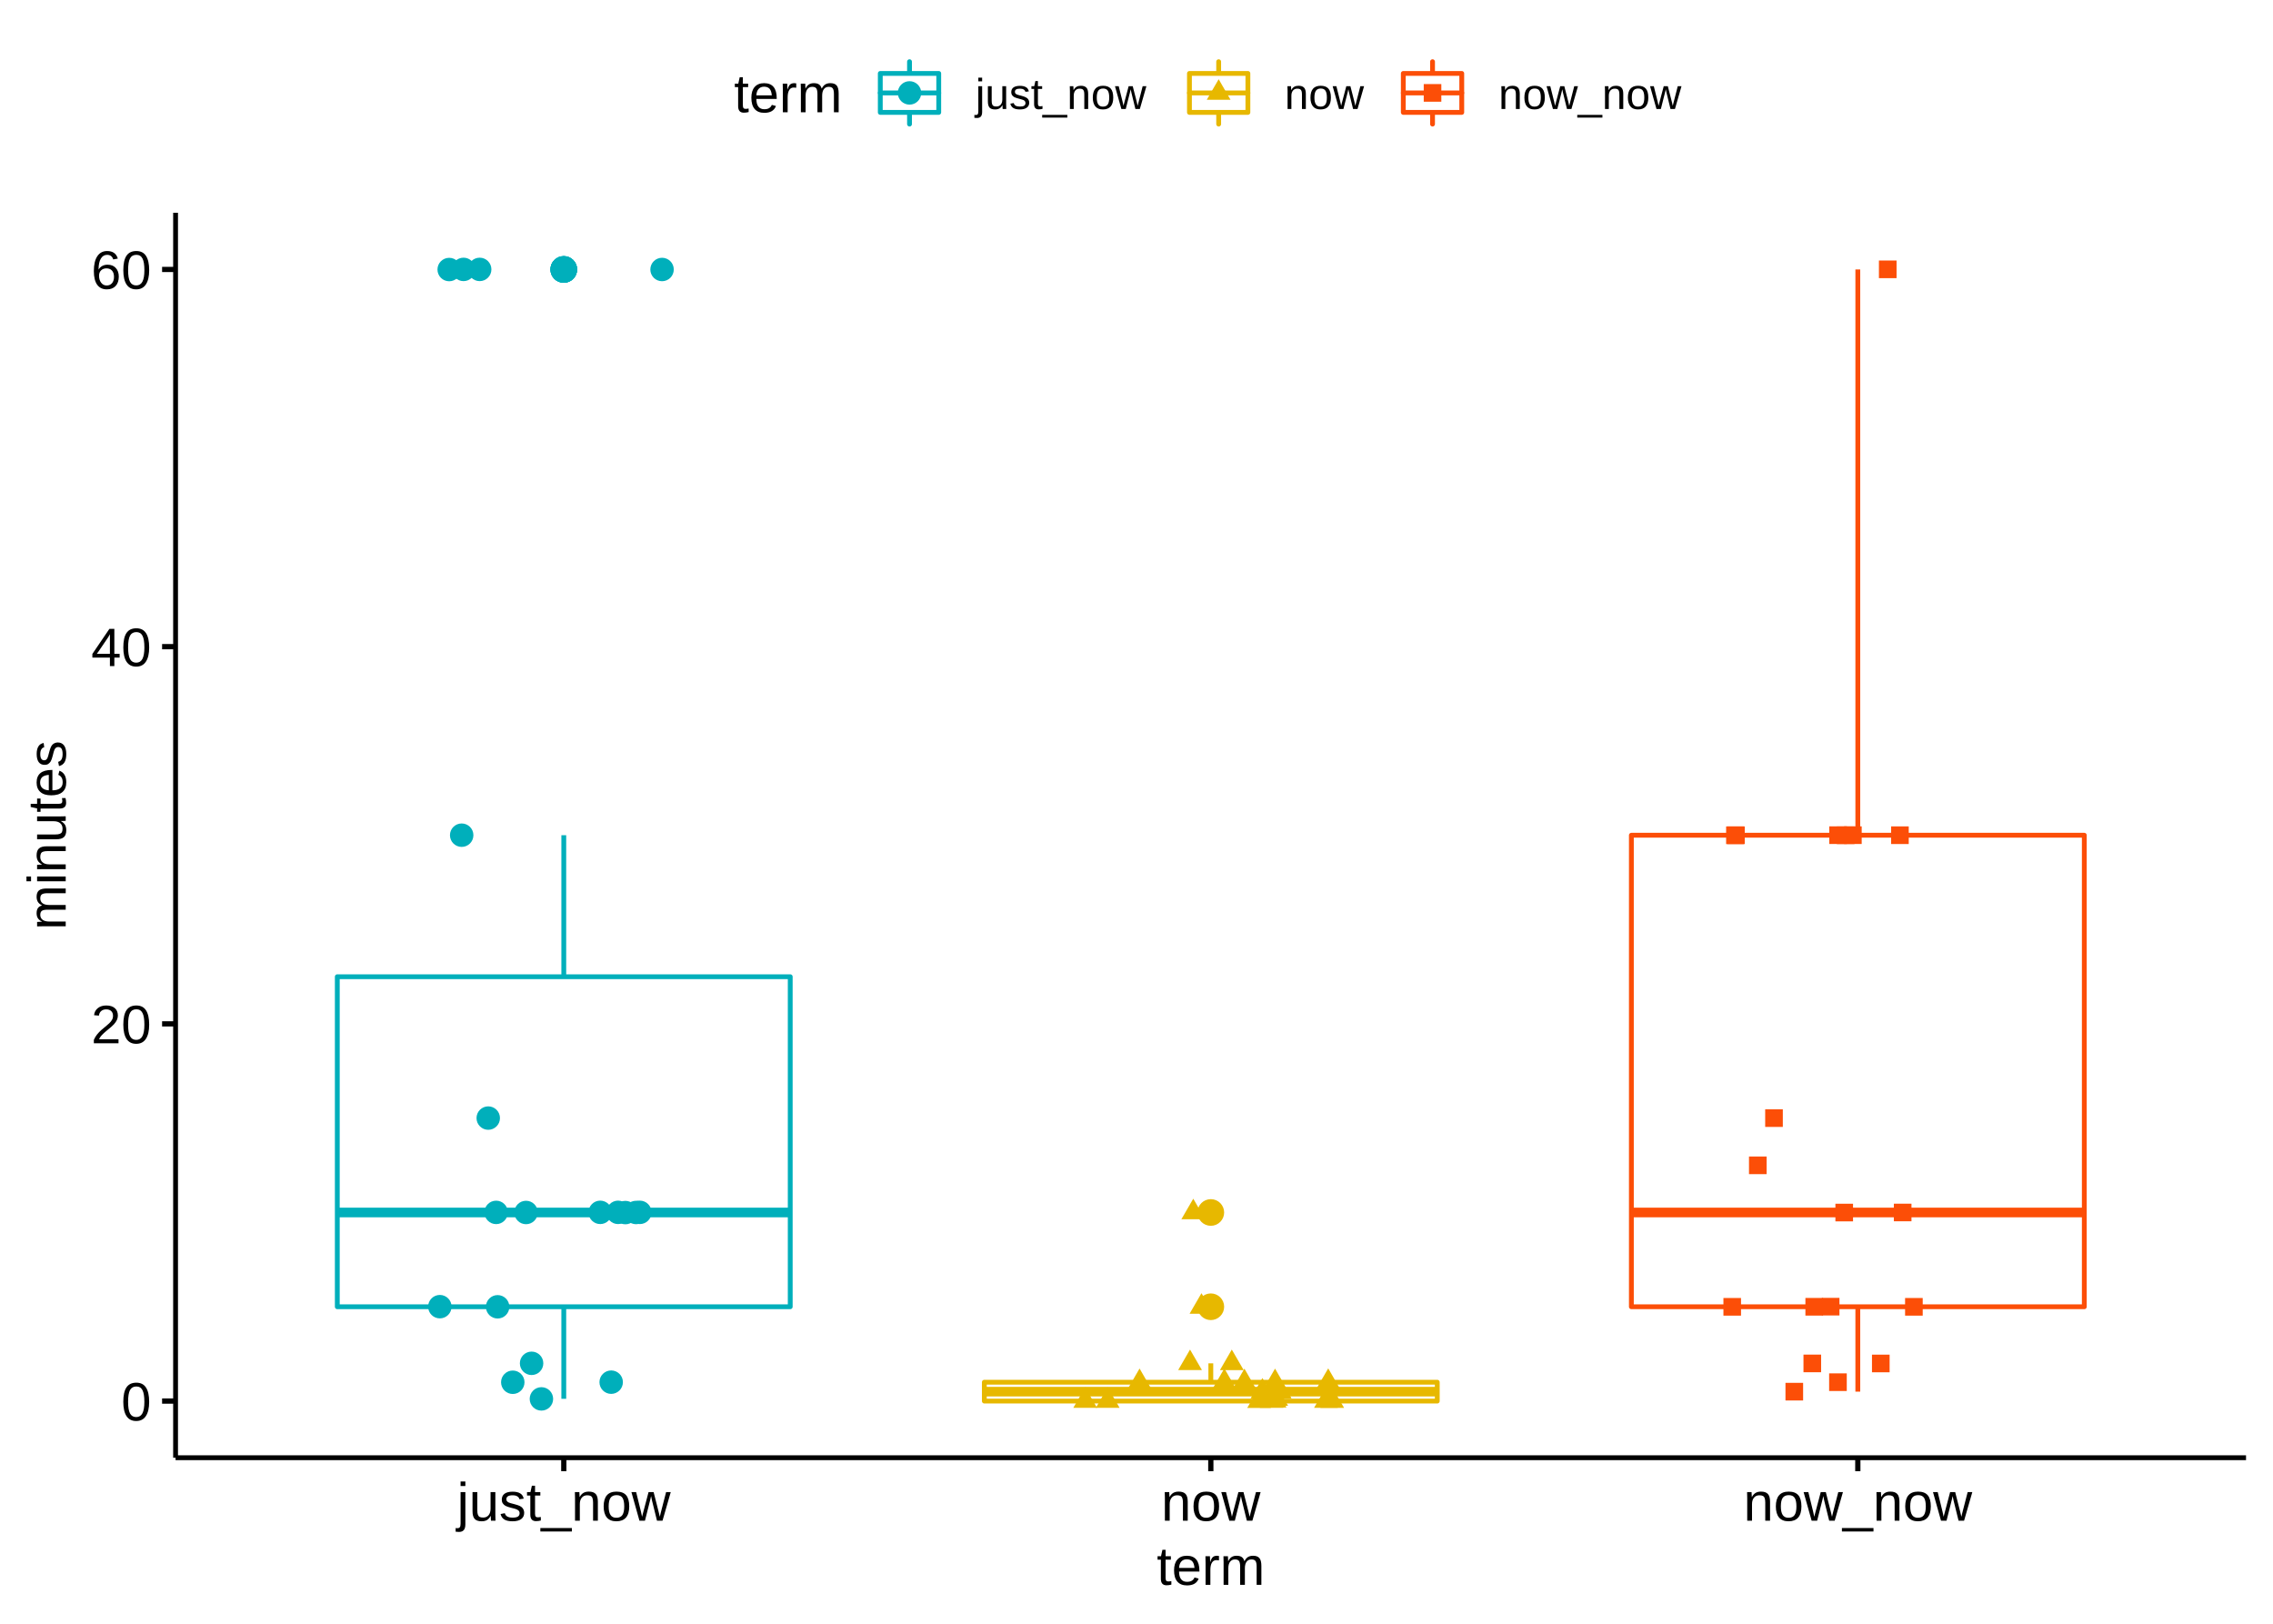
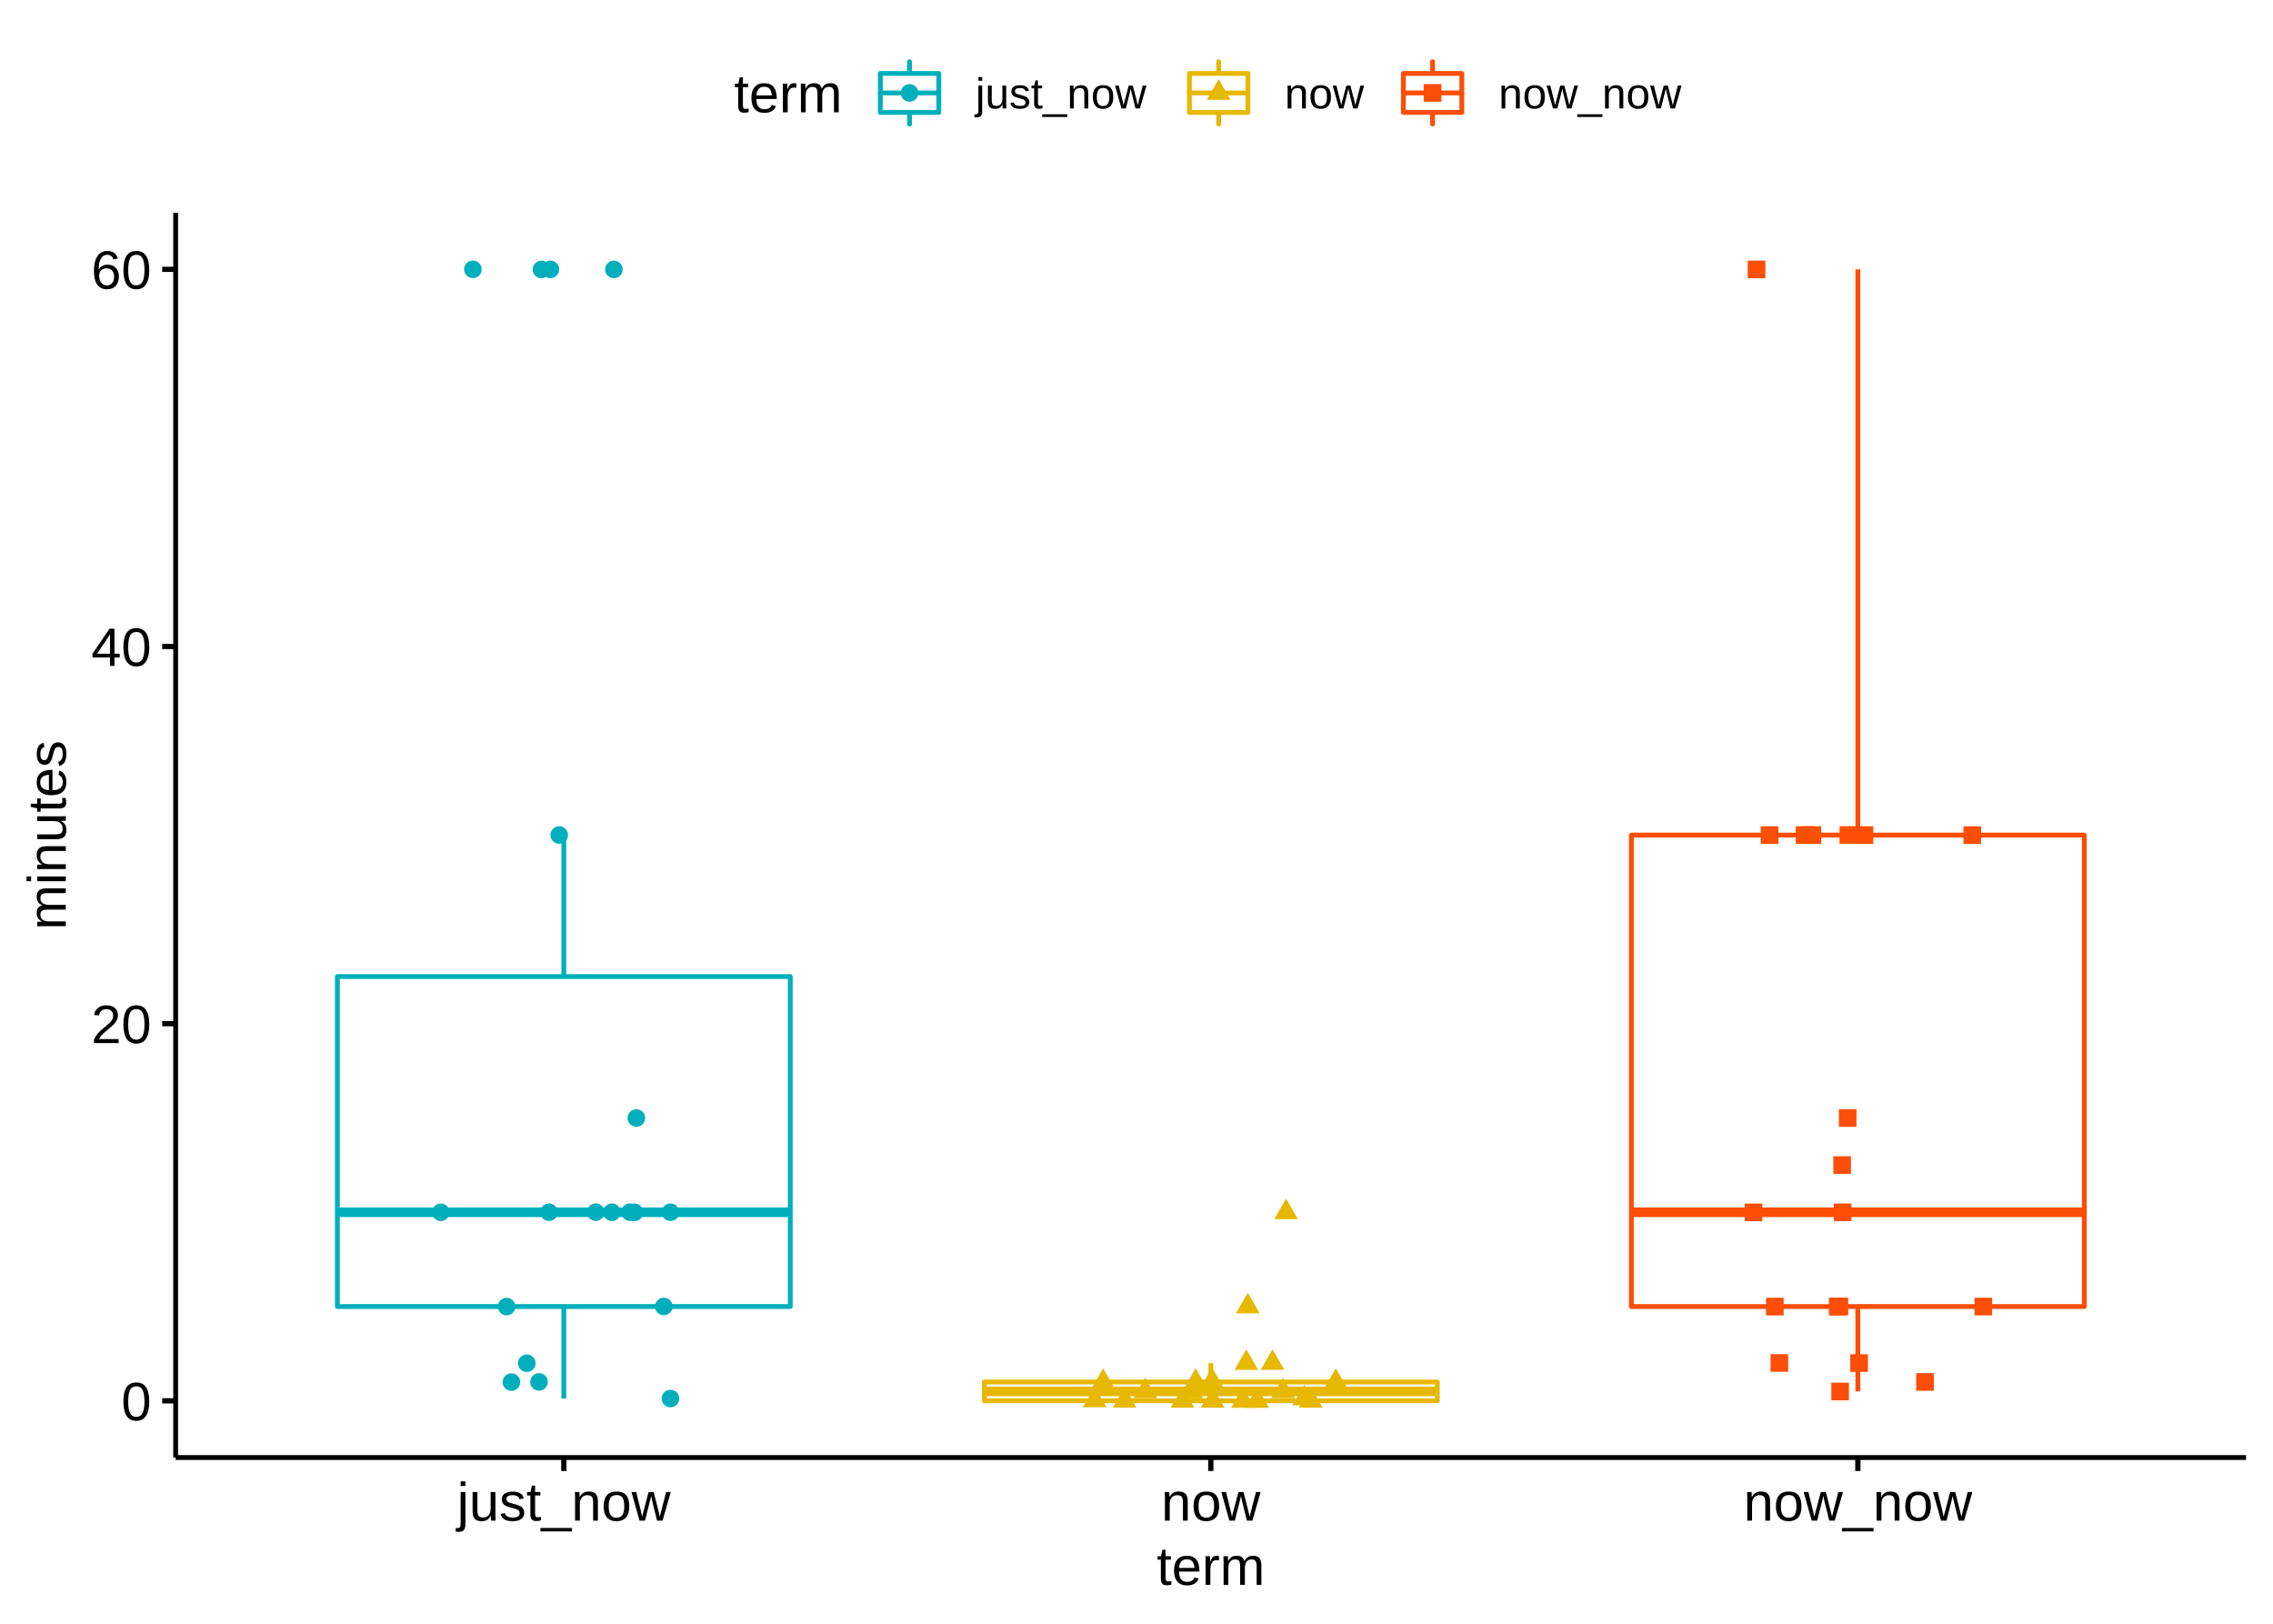
- <svg xmlns="http://www.w3.org/2000/svg" viewBox="0 0 504.00 360.00">
+ <svg xmlns="http://www.w3.org/2000/svg" class="svglite" width="504.00pt" height="360.00pt" viewBox="0 0 504.00 360.00">
  <defs>
    <style type="text/css">
-     line, polyline, path, rect, circle {
+     .svglite line, .svglite polyline, .svglite polygon, .svglite path, .svglite rect, .svglite circle {
      fill: none;
      stroke: #000000;
      stroke-linecap: round;
      stroke-linejoin: round;
      stroke-miterlimit: 10.00;
    }
  </style>
  </defs>
  <rect width="100%" height="100%" style="stroke: none; fill: #FFFFFF;" />
-   <rect x="0.00" y="0.00" width="504.00" height="360.00" style="stroke-width: 1.16; stroke: #FFFFFF; fill: #FFFFFF;" />
  <defs>
-     <clipPath id="cpMzguOTI3Nnw0OTguMDIyfDMyMy4xODZ8NDcuMTY3OQ==">
-       <rect x="38.93" y="47.17" width="459.09" height="276.02" />
-     </clipPath>
-   </defs>
-   <rect x="38.93" y="47.17" width="459.09" height="276.02" style="stroke-width: 1.16; stroke: none; fill: #FFFFFF;" clip-path="url(#cpMzguOTI3Nnw0OTguMDIyfDMyMy4xODZ8NDcuMTY3OQ==)" />
-   <circle cx="125.01" cy="59.74" r="1.95pt" style="stroke-width: 0.71; stroke: #00AFBB; fill: #00AFBB;" clip-path="url(#cpMzguOTI3Nnw0OTguMDIyfDMyMy4xODZ8NDcuMTY3OQ==)" />
-   <circle cx="125.01" cy="59.74" r="1.95pt" style="stroke-width: 0.71; stroke: #00AFBB; fill: #00AFBB;" clip-path="url(#cpMzguOTI3Nnw0OTguMDIyfDMyMy4xODZ8NDcuMTY3OQ==)" />
-   <circle cx="125.01" cy="59.74" r="1.95pt" style="stroke-width: 0.71; stroke: #00AFBB; fill: #00AFBB;" clip-path="url(#cpMzguOTI3Nnw0OTguMDIyfDMyMy4xODZ8NDcuMTY3OQ==)" />
-   <circle cx="125.01" cy="59.74" r="1.95pt" style="stroke-width: 0.71; stroke: #00AFBB; fill: #00AFBB;" clip-path="url(#cpMzguOTI3Nnw0OTguMDIyfDMyMy4xODZ8NDcuMTY3OQ==)" />
-   <line x1="125.01" y1="216.55" x2="125.01" y2="185.18" style="stroke-width: 1.07; stroke: #00AFBB; stroke-linecap: butt;" clip-path="url(#cpMzguOTI3Nnw0OTguMDIyfDMyMy4xODZ8NDcuMTY3OQ==)" />
-   <line x1="125.01" y1="289.72" x2="125.01" y2="310.13" style="stroke-width: 1.07; stroke: #00AFBB; stroke-linecap: butt;" clip-path="url(#cpMzguOTI3Nnw0OTguMDIyfDMyMy4xODZ8NDcuMTY3OQ==)" />
-   <polyline points="74.79,216.55 74.79,289.72 175.22,289.72 175.22,216.55 74.79,216.55 " style="stroke-width: 1.07; stroke: #00AFBB; fill: #FFFFFF;" clip-path="url(#cpMzguOTI3Nnw0OTguMDIyfDMyMy4xODZ8NDcuMTY3OQ==)" />
-   <line x1="74.79" y1="268.82" x2="175.22" y2="268.82" style="stroke-width: 2.13; stroke: #00AFBB; stroke-linecap: butt;" clip-path="url(#cpMzguOTI3Nnw0OTguMDIyfDMyMy4xODZ8NDcuMTY3OQ==)" />
-   <circle cx="268.48" cy="268.82" r="1.95pt" style="stroke-width: 0.71; stroke: #E7B800; fill: #E7B800;" clip-path="url(#cpMzguOTI3Nnw0OTguMDIyfDMyMy4xODZ8NDcuMTY3OQ==)" />
-   <circle cx="268.48" cy="289.72" r="1.95pt" style="stroke-width: 0.71; stroke: #E7B800; fill: #E7B800;" clip-path="url(#cpMzguOTI3Nnw0OTguMDIyfDMyMy4xODZ8NDcuMTY3OQ==)" />
-   <line x1="268.48" y1="306.45" x2="268.48" y2="302.27" style="stroke-width: 1.07; stroke: #E7B800; stroke-linecap: butt;" clip-path="url(#cpMzguOTI3Nnw0OTguMDIyfDMyMy4xODZ8NDcuMTY3OQ==)" />
-   <line x1="268.48" y1="310.63" x2="268.48" y2="310.63" style="stroke-width: 1.07; stroke: #E7B800; stroke-linecap: butt;" clip-path="url(#cpMzguOTI3Nnw0OTguMDIyfDMyMy4xODZ8NDcuMTY3OQ==)" />
-   <polyline points="218.26,306.45 218.26,310.63 318.69,310.63 318.69,306.45 218.26,306.45 " style="stroke-width: 1.07; stroke: #E7B800; fill: #FFFFFF;" clip-path="url(#cpMzguOTI3Nnw0OTguMDIyfDMyMy4xODZ8NDcuMTY3OQ==)" />
-   <line x1="218.26" y1="308.54" x2="318.69" y2="308.54" style="stroke-width: 2.13; stroke: #E7B800; stroke-linecap: butt;" clip-path="url(#cpMzguOTI3Nnw0OTguMDIyfDMyMy4xODZ8NDcuMTY3OQ==)" />
-   <line x1="411.94" y1="185.18" x2="411.94" y2="59.74" style="stroke-width: 1.07; stroke: #FC4E07; stroke-linecap: butt;" clip-path="url(#cpMzguOTI3Nnw0OTguMDIyfDMyMy4xODZ8NDcuMTY3OQ==)" />
-   <line x1="411.94" y1="289.72" x2="411.94" y2="308.54" style="stroke-width: 1.07; stroke: #FC4E07; stroke-linecap: butt;" clip-path="url(#cpMzguOTI3Nnw0OTguMDIyfDMyMy4xODZ8NDcuMTY3OQ==)" />
-   <polyline points="361.73,185.18 361.73,289.72 462.16,289.72 462.16,185.18 361.73,185.18 " style="stroke-width: 1.07; stroke: #FC4E07; fill: #FFFFFF;" clip-path="url(#cpMzguOTI3Nnw0OTguMDIyfDMyMy4xODZ8NDcuMTY3OQ==)" />
-   <line x1="361.73" y1="268.82" x2="462.16" y2="268.82" style="stroke-width: 2.13; stroke: #FC4E07; stroke-linecap: butt;" clip-path="url(#cpMzguOTI3Nnw0OTguMDIyfDMyMy4xODZ8NDcuMTY3OQ==)" />
-   <polyline points="275.93,303.44 278.56,308.00 273.30,308.00 " style="stroke-width: 0.71; stroke: none; fill: #E7B800;" clip-path="url(#cpMzguOTI3Nnw0OTguMDIyfDMyMy4xODZ8NDcuMTY3OQ==)" />
-   <polyline points="282.72,303.43 285.35,307.99 280.09,307.99 " style="stroke-width: 0.71; stroke: none; fill: #E7B800;" clip-path="url(#cpMzguOTI3Nnw0OTguMDIyfDMyMy4xODZ8NDcuMTY3OQ==)" />
-   <polyline points="264.59,265.76 267.22,270.32 261.95,270.32 " style="stroke-width: 0.71; stroke: none; fill: #E7B800;" clip-path="url(#cpMzguOTI3Nnw0OTguMDIyfDMyMy4xODZ8NDcuMTY3OQ==)" />
-   <polyline points="281.98,307.57 284.61,312.13 279.35,312.13 " style="stroke-width: 0.71; stroke: none; fill: #E7B800;" clip-path="url(#cpMzguOTI3Nnw0OTguMDIyfDMyMy4xODZ8NDcuMTY3OQ==)" />
-   <polyline points="279.18,307.60 281.81,312.16 276.55,312.16 " style="stroke-width: 0.71; stroke: none; fill: #E7B800;" clip-path="url(#cpMzguOTI3Nnw0OTguMDIyfDMyMy4xODZ8NDcuMTY3OQ==)" />
-   <polyline points="245.62,307.57 248.25,312.13 242.98,312.13 " style="stroke-width: 0.71; stroke: none; fill: #E7B800;" clip-path="url(#cpMzguOTI3Nnw0OTguMDIyfDMyMy4xODZ8NDcuMTY3OQ==)" />
-   <polyline points="240.62,307.57 243.25,312.13 237.99,312.13 " style="stroke-width: 0.71; stroke: none; fill: #E7B800;" clip-path="url(#cpMzguOTI3Nnw0OTguMDIyfDMyMy4xODZ8NDcuMTY3OQ==)" />
-   <polyline points="263.87,299.21 266.51,303.76 261.24,303.76 " style="stroke-width: 0.71; stroke: none; fill: #E7B800;" clip-path="url(#cpMzguOTI3Nnw0OTguMDIyfDMyMy4xODZ8NDcuMTY3OQ==)" />
-   <polyline points="266.41,286.71 269.04,291.27 263.77,291.27 " style="stroke-width: 0.71; stroke: none; fill: #E7B800;" clip-path="url(#cpMzguOTI3Nnw0OTguMDIyfDMyMy4xODZ8NDcuMTY3OQ==)" />
-   <polyline points="294.51,303.38 297.14,307.94 291.87,307.94 " style="stroke-width: 0.71; stroke: none; fill: #E7B800;" clip-path="url(#cpMzguOTI3Nnw0OTguMDIyfDMyMy4xODZ8NDcuMTY3OQ==)" />
-   <polyline points="283.67,305.50 286.31,310.06 281.04,310.06 " style="stroke-width: 0.71; stroke: none; fill: #E7B800;" clip-path="url(#cpMzguOTI3Nnw0OTguMDIyfDMyMy4xODZ8NDcuMTY3OQ==)" />
-   <polyline points="282.63,307.51 285.26,312.07 280.00,312.07 " style="stroke-width: 0.71; stroke: none; fill: #E7B800;" clip-path="url(#cpMzguOTI3Nnw0OTguMDIyfDMyMy4xODZ8NDcuMTY3OQ==)" />
-   <polyline points="282.97,307.11 285.61,311.67 280.34,311.67 " style="stroke-width: 0.71; stroke: none; fill: #E7B800;" clip-path="url(#cpMzguOTI3Nnw0OTguMDIyfDMyMy4xODZ8NDcuMTY3OQ==)" />
-   <polyline points="294.00,307.57 296.64,312.13 291.37,312.13 " style="stroke-width: 0.71; stroke: none; fill: #E7B800;" clip-path="url(#cpMzguOTI3Nnw0OTguMDIyfDMyMy4xODZ8NDcuMTY3OQ==)" />
-   <polyline points="271.48,303.39 274.11,307.95 268.84,307.95 " style="stroke-width: 0.71; stroke: none; fill: #E7B800;" clip-path="url(#cpMzguOTI3Nnw0OTguMDIyfDMyMy4xODZ8NDcuMTY3OQ==)" />
-   <polyline points="279.92,305.52 282.55,310.08 277.29,310.08 " style="stroke-width: 0.71; stroke: none; fill: #E7B800;" clip-path="url(#cpMzguOTI3Nnw0OTguMDIyfDMyMy4xODZ8NDcuMTY3OQ==)" />
-   <polyline points="295.39,307.58 298.03,312.14 292.76,312.14 " style="stroke-width: 0.71; stroke: none; fill: #E7B800;" clip-path="url(#cpMzguOTI3Nnw0OTguMDIyfDMyMy4xODZ8NDcuMTY3OQ==)" />
-   <polyline points="252.68,303.41 255.31,307.97 250.04,307.97 " style="stroke-width: 0.71; stroke: none; fill: #E7B800;" clip-path="url(#cpMzguOTI3Nnw0OTguMDIyfDMyMy4xODZ8NDcuMTY3OQ==)" />
-   <polyline points="283.75,305.49 286.38,310.04 281.12,310.04 " style="stroke-width: 0.71; stroke: none; fill: #E7B800;" clip-path="url(#cpMzguOTI3Nnw0OTguMDIyfDMyMy4xODZ8NDcuMTY3OQ==)" />
-   <polyline points="273.13,299.21 275.77,303.77 270.50,303.77 " style="stroke-width: 0.71; stroke: none; fill: #E7B800;" clip-path="url(#cpMzguOTI3Nnw0OTguMDIyfDMyMy4xODZ8NDcuMTY3OQ==)" />
-   <polyline points="391.40,249.85 395.31,249.85 395.31,245.94 391.40,245.94 " style="stroke-width: 0.71; stroke: none; fill: #FC4E07;" clip-path="url(#cpMzguOTI3Nnw0OTguMDIyfDMyMy4xODZ8NDcuMTY3OQ==)" />
-   <polyline points="405.58,308.40 409.49,308.40 409.49,304.49 405.58,304.49 " style="stroke-width: 0.71; stroke: none; fill: #FC4E07;" clip-path="url(#cpMzguOTI3Nnw0OTguMDIyfDMyMy4xODZ8NDcuMTY3OQ==)" />
-   <polyline points="400.32,291.68 404.23,291.68 404.23,287.77 400.32,287.77 " style="stroke-width: 0.71; stroke: none; fill: #FC4E07;" clip-path="url(#cpMzguOTI3Nnw0OTguMDIyfDMyMy4xODZ8NDcuMTY3OQ==)" />
-   <polyline points="382.14,291.69 386.04,291.69 386.04,287.78 382.14,287.78 " style="stroke-width: 0.71; stroke: none; fill: #FC4E07;" clip-path="url(#cpMzguOTI3Nnw0OTguMDIyfDMyMy4xODZ8NDcuMTY3OQ==)" />
-   <polyline points="403.96,291.65 407.87,291.65 407.87,287.75 403.96,287.75 " style="stroke-width: 0.71; stroke: none; fill: #FC4E07;" clip-path="url(#cpMzguOTI3Nnw0OTguMDIyfDMyMy4xODZ8NDcuMTY3OQ==)" />
-   <polyline points="407.29,187.14 411.20,187.14 411.20,183.23 407.29,183.23 " style="stroke-width: 0.71; stroke: none; fill: #FC4E07;" clip-path="url(#cpMzguOTI3Nnw0OTguMDIyfDMyMy4xODZ8NDcuMTY3OQ==)" />
-   <polyline points="419.93,270.77 423.84,270.77 423.84,266.87 419.93,266.87 " style="stroke-width: 0.71; stroke: none; fill: #FC4E07;" clip-path="url(#cpMzguOTI3Nnw0OTguMDIyfDMyMy4xODZ8NDcuMTY3OQ==)" />
-   <polyline points="387.81,260.32 391.72,260.32 391.72,256.41 387.81,256.41 " style="stroke-width: 0.71; stroke: none; fill: #FC4E07;" clip-path="url(#cpMzguOTI3Nnw0OTguMDIyfDMyMy4xODZ8NDcuMTY3OQ==)" />
-   <polyline points="419.32,187.13 423.23,187.13 423.23,183.22 419.32,183.22 " style="stroke-width: 0.71; stroke: none; fill: #FC4E07;" clip-path="url(#cpMzguOTI3Nnw0OTguMDIyfDMyMy4xODZ8NDcuMTY3OQ==)" />
-   <polyline points="422.42,291.69 426.33,291.69 426.33,287.78 422.42,287.78 " style="stroke-width: 0.71; stroke: none; fill: #FC4E07;" clip-path="url(#cpMzguOTI3Nnw0OTguMDIyfDMyMy4xODZ8NDcuMTY3OQ==)" />
-   <polyline points="415.08,304.25 418.99,304.25 418.99,300.34 415.08,300.34 " style="stroke-width: 0.71; stroke: none; fill: #FC4E07;" clip-path="url(#cpMzguOTI3Nnw0OTguMDIyfDMyMy4xODZ8NDcuMTY3OQ==)" />
-   <polyline points="399.89,304.24 403.80,304.24 403.80,300.33 399.89,300.33 " style="stroke-width: 0.71; stroke: none; fill: #FC4E07;" clip-path="url(#cpMzguOTI3Nnw0OTguMDIyfDMyMy4xODZ8NDcuMTY3OQ==)" />
-   <polyline points="405.61,187.12 409.52,187.12 409.52,183.21 405.61,183.21 " style="stroke-width: 0.71; stroke: none; fill: #FC4E07;" clip-path="url(#cpMzguOTI3Nnw0OTguMDIyfDMyMy4xODZ8NDcuMTY3OQ==)" />
-   <polyline points="416.62,61.67 420.53,61.67 420.53,57.76 416.62,57.76 " style="stroke-width: 0.71; stroke: none; fill: #FC4E07;" clip-path="url(#cpMzguOTI3Nnw0OTguMDIyfDMyMy4xODZ8NDcuMTY3OQ==)" />
-   <polyline points="382.96,187.14 386.87,187.14 386.87,183.23 382.96,183.23 " style="stroke-width: 0.71; stroke: none; fill: #FC4E07;" clip-path="url(#cpMzguOTI3Nnw0OTguMDIyfDMyMy4xODZ8NDcuMTY3OQ==)" />
-   <polyline points="382.74,187.14 386.65,187.14 386.65,183.23 382.74,183.23 " style="stroke-width: 0.71; stroke: none; fill: #FC4E07;" clip-path="url(#cpMzguOTI3Nnw0OTguMDIyfDMyMy4xODZ8NDcuMTY3OQ==)" />
-   <polyline points="408.89,187.12 412.80,187.12 412.80,183.21 408.89,183.21 " style="stroke-width: 0.71; stroke: none; fill: #FC4E07;" clip-path="url(#cpMzguOTI3Nnw0OTguMDIyfDMyMy4xODZ8NDcuMTY3OQ==)" />
-   <polyline points="406.97,270.79 410.88,270.79 410.88,266.88 406.97,266.88 " style="stroke-width: 0.71; stroke: none; fill: #FC4E07;" clip-path="url(#cpMzguOTI3Nnw0OTguMDIyfDMyMy4xODZ8NDcuMTY3OQ==)" />
-   <polyline points="395.90,310.50 399.81,310.50 399.81,306.59 395.90,306.59 " style="stroke-width: 0.71; stroke: none; fill: #FC4E07;" clip-path="url(#cpMzguOTI3Nnw0OTguMDIyfDMyMy4xODZ8NDcuMTY3OQ==)" />
-   <circle cx="99.60" cy="59.76" r="1.95pt" style="stroke-width: 0.71; stroke: none; fill: #00AFBB;" clip-path="url(#cpMzguOTI3Nnw0OTguMDIyfDMyMy4xODZ8NDcuMTY3OQ==)" />
-   <circle cx="113.70" cy="306.46" r="1.95pt" style="stroke-width: 0.71; stroke: none; fill: #00AFBB;" clip-path="url(#cpMzguOTI3Nnw0OTguMDIyfDMyMy4xODZ8NDcuMTY3OQ==)" />
-   <circle cx="135.52" cy="306.44" r="1.95pt" style="stroke-width: 0.71; stroke: none; fill: #00AFBB;" clip-path="url(#cpMzguOTI3Nnw0OTguMDIyfDMyMy4xODZ8NDcuMTY3OQ==)" />
-   <circle cx="108.26" cy="247.89" r="1.95pt" style="stroke-width: 0.71; stroke: none; fill: #00AFBB;" clip-path="url(#cpMzguOTI3Nnw0OTguMDIyfDMyMy4xODZ8NDcuMTY3OQ==)" />
-   <circle cx="117.87" cy="302.26" r="1.95pt" style="stroke-width: 0.71; stroke: none; fill: #00AFBB;" clip-path="url(#cpMzguOTI3Nnw0OTguMDIyfDMyMy4xODZ8NDcuMTY3OQ==)" />
-   <circle cx="138.67" cy="268.84" r="1.95pt" style="stroke-width: 0.71; stroke: none; fill: #00AFBB;" clip-path="url(#cpMzguOTI3Nnw0OTguMDIyfDMyMy4xODZ8NDcuMTY3OQ==)" />
-   <circle cx="141.03" cy="268.82" r="1.95pt" style="stroke-width: 0.71; stroke: none; fill: #00AFBB;" clip-path="url(#cpMzguOTI3Nnw0OTguMDIyfDMyMy4xODZ8NDcuMTY3OQ==)" />
-   <circle cx="146.80" cy="59.75" r="1.95pt" style="stroke-width: 0.71; stroke: none; fill: #00AFBB;" clip-path="url(#cpMzguOTI3Nnw0OTguMDIyfDMyMy4xODZ8NDcuMTY3OQ==)" />
-   <circle cx="110.34" cy="289.73" r="1.95pt" style="stroke-width: 0.71; stroke: none; fill: #00AFBB;" clip-path="url(#cpMzguOTI3Nnw0OTguMDIyfDMyMy4xODZ8NDcuMTY3OQ==)" />
-   <circle cx="141.87" cy="268.79" r="1.95pt" style="stroke-width: 0.71; stroke: none; fill: #00AFBB;" clip-path="url(#cpMzguOTI3Nnw0OTguMDIyfDMyMy4xODZ8NDcuMTY3OQ==)" />
-   <circle cx="133.09" cy="268.79" r="1.95pt" style="stroke-width: 0.71; stroke: none; fill: #00AFBB;" clip-path="url(#cpMzguOTI3Nnw0OTguMDIyfDMyMy4xODZ8NDcuMTY3OQ==)" />
-   <circle cx="110.01" cy="268.80" r="1.95pt" style="stroke-width: 0.71; stroke: none; fill: #00AFBB;" clip-path="url(#cpMzguOTI3Nnw0OTguMDIyfDMyMy4xODZ8NDcuMTY3OQ==)" />
-   <circle cx="97.53" cy="289.70" r="1.95pt" style="stroke-width: 0.71; stroke: none; fill: #00AFBB;" clip-path="url(#cpMzguOTI3Nnw0OTguMDIyfDMyMy4xODZ8NDcuMTY3OQ==)" />
-   <circle cx="116.64" cy="268.82" r="1.95pt" style="stroke-width: 0.71; stroke: none; fill: #00AFBB;" clip-path="url(#cpMzguOTI3Nnw0OTguMDIyfDMyMy4xODZ8NDcuMTY3OQ==)" />
-   <circle cx="137.05" cy="268.79" r="1.95pt" style="stroke-width: 0.71; stroke: none; fill: #00AFBB;" clip-path="url(#cpMzguOTI3Nnw0OTguMDIyfDMyMy4xODZ8NDcuMTY3OQ==)" />
-   <circle cx="106.36" cy="59.73" r="1.95pt" style="stroke-width: 0.71; stroke: none; fill: #00AFBB;" clip-path="url(#cpMzguOTI3Nnw0OTguMDIyfDMyMy4xODZ8NDcuMTY3OQ==)" />
-   <circle cx="102.78" cy="59.73" r="1.95pt" style="stroke-width: 0.71; stroke: none; fill: #00AFBB;" clip-path="url(#cpMzguOTI3Nnw0OTguMDIyfDMyMy4xODZ8NDcuMTY3OQ==)" />
-   <circle cx="102.37" cy="185.17" r="1.95pt" style="stroke-width: 0.71; stroke: none; fill: #00AFBB;" clip-path="url(#cpMzguOTI3Nnw0OTguMDIyfDMyMy4xODZ8NDcuMTY3OQ==)" />
-   <circle cx="120.05" cy="310.15" r="1.95pt" style="stroke-width: 0.71; stroke: none; fill: #00AFBB;" clip-path="url(#cpMzguOTI3Nnw0OTguMDIyfDMyMy4xODZ8NDcuMTY3OQ==)" />
-   <defs>
-     <clipPath id="cpMHw1MDR8MzYwfDA=">
+     <clipPath id="cpMC4wMHw1MDQuMDB8MC4wMHwzNjAuMDA=">
      <rect x="0.00" y="0.00" width="504.00" height="360.00" />
    </clipPath>
  </defs>
-   <polyline points="38.93,323.19 38.93,47.17 " style="stroke-width: 1.07; stroke-linecap: butt;" clip-path="url(#cpMHw1MDR8MzYwfDA=)" />
-   <g clip-path="url(#cpMHw1MDR8MzYwfDA=)">
-     <text x="26.87" y="314.93" style="font-size: 12.00px; font-family: Arial;" textLength="6.67px" lengthAdjust="spacingAndGlyphs">0</text>
+   <g clip-path="url(#cpMC4wMHw1MDQuMDB8MC4wMHwzNjAuMDA=)">
+     <rect x="0.00" y="0.00" width="504.00" height="360.00" style="stroke-width: 1.16; stroke: #FFFFFF; fill: #FFFFFF;" />
  </g>
-   <g clip-path="url(#cpMHw1MDR8MzYwfDA=)">
-     <text x="20.20" y="231.30" style="font-size: 12.00px; font-family: Arial;" textLength="13.35px" lengthAdjust="spacingAndGlyphs">20</text>
+   <defs>
+     <clipPath id="cpMzguOTV8NDk4LjAyfDQ3LjE3fDMyMy4xNQ==">
+       <rect x="38.95" y="47.17" width="459.08" height="275.98" />
+     </clipPath>
+   </defs>
+   <g clip-path="url(#cpMzguOTV8NDk4LjAyfDQ3LjE3fDMyMy4xNQ==)">
+     <rect x="38.95" y="47.17" width="459.08" height="275.98" style="stroke-width: 1.16; stroke: none; fill: #FFFFFF;" />
+     <line x1="125.02" y1="216.51" x2="125.02" y2="185.15" style="stroke-width: 1.07; stroke: #00AFBB; stroke-linecap: butt;" />
+     <line x1="125.02" y1="289.67" x2="125.02" y2="310.08" style="stroke-width: 1.07; stroke: #00AFBB; stroke-linecap: butt;" />
+     <polygon points="74.81,216.51 74.81,289.67 175.23,289.67 175.23,216.51 74.81,216.51 " style="stroke-width: 1.07; stroke: #00AFBB; fill: #FFFFFF;" />
+     <line x1="74.81" y1="268.77" x2="175.23" y2="268.77" style="stroke-width: 2.13; stroke: #00AFBB; stroke-linecap: butt;" />
+     <line x1="268.48" y1="306.40" x2="268.48" y2="302.22" style="stroke-width: 1.07; stroke: #E7B800; stroke-linecap: butt;" />
+     <line x1="268.48" y1="310.58" x2="268.48" y2="310.58" style="stroke-width: 1.07; stroke: #E7B800; stroke-linecap: butt;" />
+     <polygon points="218.27,306.40 218.27,310.58 318.70,310.58 318.70,306.40 218.27,306.40 " style="stroke-width: 1.07; stroke: #E7B800; fill: #FFFFFF;" />
+     <line x1="218.27" y1="308.49" x2="318.70" y2="308.49" style="stroke-width: 2.13; stroke: #E7B800; stroke-linecap: butt;" />
+     <line x1="411.95" y1="185.15" x2="411.95" y2="59.71" style="stroke-width: 1.07; stroke: #FC4E07; stroke-linecap: butt;" />
+     <line x1="411.95" y1="289.67" x2="411.95" y2="308.49" style="stroke-width: 1.07; stroke: #FC4E07; stroke-linecap: butt;" />
+     <polygon points="361.73,185.15 361.73,289.67 462.16,289.67 462.16,185.15 361.73,185.15 " style="stroke-width: 1.07; stroke: #FC4E07; fill: #FFFFFF;" />
+     <line x1="361.73" y1="268.77" x2="462.16" y2="268.77" style="stroke-width: 2.13; stroke: #FC4E07; stroke-linecap: butt;" />
+     <polygon points="265.12,303.34 267.75,307.90 262.48,307.90 " style="stroke-width: 0.71; stroke: none; fill: #E7B800;" />
+     <polygon points="268.62,303.38 271.25,307.94 265.99,307.94 " style="stroke-width: 0.71; stroke: none; fill: #E7B800;" />
+     <polygon points="285.17,265.74 287.80,270.30 282.53,270.30 " style="stroke-width: 0.71; stroke: none; fill: #E7B800;" />
+     <polygon points="249.37,307.53 252.01,312.09 246.74,312.09 " style="stroke-width: 0.71; stroke: none; fill: #E7B800;" />
+     <polygon points="278.76,307.57 281.39,312.13 276.13,312.13 " style="stroke-width: 0.71; stroke: none; fill: #E7B800;" />
+     <polygon points="268.88,307.54 271.51,312.10 266.24,312.10 " style="stroke-width: 0.71; stroke: none; fill: #E7B800;" />
+     <polygon points="262.19,307.55 264.83,312.11 259.56,312.11 " style="stroke-width: 0.71; stroke: none; fill: #E7B800;" />
+     <polygon points="276.36,299.16 278.99,303.72 273.73,303.72 " style="stroke-width: 0.71; stroke: none; fill: #E7B800;" />
+     <polygon points="276.68,286.62 279.31,291.18 274.04,291.18 " style="stroke-width: 0.71; stroke: none; fill: #E7B800;" />
+     <polygon points="244.61,303.38 247.24,307.94 241.97,307.94 " style="stroke-width: 0.71; stroke: none; fill: #E7B800;" />
+     <polygon points="284.51,305.43 287.15,309.99 281.88,309.99 " style="stroke-width: 0.71; stroke: none; fill: #E7B800;" />
+     <polygon points="242.70,307.45 245.34,312.01 240.07,312.01 " style="stroke-width: 0.71; stroke: none; fill: #E7B800;" />
+     <polygon points="289.21,307.02 291.85,311.58 286.58,311.58 " style="stroke-width: 0.71; stroke: none; fill: #E7B800;" />
+     <polygon points="275.60,307.56 278.23,312.12 272.97,312.12 " style="stroke-width: 0.71; stroke: none; fill: #E7B800;" />
+     <polygon points="296.20,303.35 298.83,307.91 293.57,307.91 " style="stroke-width: 0.71; stroke: none; fill: #E7B800;" />
+     <polygon points="253.93,305.42 256.56,309.98 251.30,309.98 " style="stroke-width: 0.71; stroke: none; fill: #E7B800;" />
+     <polygon points="290.64,307.53 293.27,312.09 288.00,312.09 " style="stroke-width: 0.71; stroke: none; fill: #E7B800;" />
+     <polygon points="268.86,303.37 271.49,307.93 266.23,307.93 " style="stroke-width: 0.71; stroke: none; fill: #E7B800;" />
+     <polygon points="264.10,305.47 266.73,310.03 261.47,310.03 " style="stroke-width: 0.71; stroke: none; fill: #E7B800;" />
+     <polygon points="282.16,299.15 284.79,303.71 279.53,303.71 " style="stroke-width: 0.71; stroke: none; fill: #E7B800;" />
+     <polygon points="407.74,249.83 411.64,249.83 411.64,245.92 407.74,245.92 " style="stroke-width: 0.71; stroke: none; fill: #FC4E07;" />
+     <polygon points="424.89,308.35 428.80,308.35 428.80,304.44 424.89,304.44 " style="stroke-width: 0.71; stroke: none; fill: #FC4E07;" />
+     <polygon points="391.59,291.64 395.50,291.64 395.50,287.73 391.59,287.73 " style="stroke-width: 0.71; stroke: none; fill: #FC4E07;" />
+     <polygon points="437.81,291.63 441.72,291.63 441.72,287.72 437.81,287.72 " style="stroke-width: 0.71; stroke: none; fill: #FC4E07;" />
+     <polygon points="405.53,291.64 409.44,291.64 409.44,287.73 405.53,287.73 " style="stroke-width: 0.71; stroke: none; fill: #FC4E07;" />
+     <polygon points="435.36,187.11 439.27,187.11 439.27,183.20 435.36,183.20 " style="stroke-width: 0.71; stroke: none; fill: #FC4E07;" />
+     <polygon points="406.62,270.74 410.53,270.74 410.53,266.83 406.62,266.83 " style="stroke-width: 0.71; stroke: none; fill: #FC4E07;" />
+     <polygon points="406.51,260.25 410.42,260.25 410.42,256.34 406.51,256.34 " style="stroke-width: 0.71; stroke: none; fill: #FC4E07;" />
+     <polygon points="399.92,187.10 403.83,187.10 403.83,183.19 399.92,183.19 " style="stroke-width: 0.71; stroke: none; fill: #FC4E07;" />
+     <polygon points="405.90,291.63 409.81,291.63 409.81,287.72 405.90,287.72 " style="stroke-width: 0.71; stroke: none; fill: #FC4E07;" />
+     <polygon points="410.27,304.16 414.18,304.16 414.18,300.25 410.27,300.25 " style="stroke-width: 0.71; stroke: none; fill: #FC4E07;" />
+     <polygon points="392.59,304.14 396.50,304.14 396.50,300.24 392.59,300.24 " style="stroke-width: 0.71; stroke: none; fill: #FC4E07;" />
+     <polygon points="411.47,187.10 415.37,187.10 415.37,183.19 411.47,183.19 " style="stroke-width: 0.71; stroke: none; fill: #FC4E07;" />
+     <polygon points="387.53,61.69 391.44,61.69 391.44,57.78 387.53,57.78 " style="stroke-width: 0.71; stroke: none; fill: #FC4E07;" />
+     <polygon points="390.41,187.10 394.32,187.10 394.32,183.19 390.41,183.19 " style="stroke-width: 0.71; stroke: none; fill: #FC4E07;" />
+     <polygon points="398.19,187.09 402.10,187.09 402.10,183.18 398.19,183.18 " style="stroke-width: 0.71; stroke: none; fill: #FC4E07;" />
+     <polygon points="407.89,187.07 411.80,187.07 411.80,183.17 407.89,183.17 " style="stroke-width: 0.71; stroke: none; fill: #FC4E07;" />
+     <polygon points="386.86,270.75 390.77,270.75 390.77,266.84 386.86,266.84 " style="stroke-width: 0.71; stroke: none; fill: #FC4E07;" />
+     <polygon points="406.06,310.46 409.97,310.46 409.97,306.55 406.06,306.55 " style="stroke-width: 0.71; stroke: none; fill: #FC4E07;" />
+     <circle cx="120.05" cy="59.74" r="1.95" style="stroke-width: 0.71; stroke: none; fill: #00AFBB;" />
+     <circle cx="119.52" cy="306.39" r="1.95" style="stroke-width: 0.71; stroke: none; fill: #00AFBB;" />
+     <circle cx="113.40" cy="306.43" r="1.95" style="stroke-width: 0.71; stroke: none; fill: #00AFBB;" />
+     <circle cx="141.11" cy="247.87" r="1.95" style="stroke-width: 0.71; stroke: none; fill: #00AFBB;" />
+     <circle cx="116.81" cy="302.24" r="1.95" style="stroke-width: 0.71; stroke: none; fill: #00AFBB;" />
+     <circle cx="139.71" cy="268.76" r="1.95" style="stroke-width: 0.71; stroke: none; fill: #00AFBB;" />
+     <circle cx="135.68" cy="268.77" r="1.95" style="stroke-width: 0.71; stroke: none; fill: #00AFBB;" />
+     <circle cx="104.85" cy="59.71" r="1.95" style="stroke-width: 0.71; stroke: none; fill: #00AFBB;" />
+     <circle cx="112.33" cy="289.68" r="1.95" style="stroke-width: 0.71; stroke: none; fill: #00AFBB;" />
+     <circle cx="121.74" cy="268.76" r="1.95" style="stroke-width: 0.71; stroke: none; fill: #00AFBB;" />
+     <circle cx="132.10" cy="268.75" r="1.95" style="stroke-width: 0.71; stroke: none; fill: #00AFBB;" />
+     <circle cx="140.70" cy="268.79" r="1.95" style="stroke-width: 0.71; stroke: none; fill: #00AFBB;" />
+     <circle cx="147.19" cy="289.66" r="1.95" style="stroke-width: 0.71; stroke: none; fill: #00AFBB;" />
+     <circle cx="97.75" cy="268.78" r="1.95" style="stroke-width: 0.71; stroke: none; fill: #00AFBB;" />
+     <circle cx="148.66" cy="268.77" r="1.95" style="stroke-width: 0.71; stroke: none; fill: #00AFBB;" />
+     <circle cx="136.12" cy="59.73" r="1.95" style="stroke-width: 0.71; stroke: none; fill: #00AFBB;" />
+     <circle cx="122.04" cy="59.72" r="1.95" style="stroke-width: 0.71; stroke: none; fill: #00AFBB;" />
+     <circle cx="124.00" cy="185.13" r="1.95" style="stroke-width: 0.71; stroke: none; fill: #00AFBB;" />
+     <circle cx="148.66" cy="310.07" r="1.95" style="stroke-width: 0.71; stroke: none; fill: #00AFBB;" />
  </g>
-   <g clip-path="url(#cpMHw1MDR8MzYwfDA=)">
-     <text x="20.20" y="147.67" style="font-size: 12.00px; font-family: Arial;" textLength="13.35px" lengthAdjust="spacingAndGlyphs">40</text>
-   </g>
-   <g clip-path="url(#cpMHw1MDR8MzYwfDA=)">
-     <text x="20.20" y="64.03" style="font-size: 12.00px; font-family: Arial;" textLength="13.35px" lengthAdjust="spacingAndGlyphs">60</text>
-   </g>
-   <polyline points="35.94,310.63 38.93,310.63 " style="stroke-width: 1.16; stroke-linecap: butt;" clip-path="url(#cpMHw1MDR8MzYwfDA=)" />
-   <polyline points="35.94,227.00 38.93,227.00 " style="stroke-width: 1.16; stroke-linecap: butt;" clip-path="url(#cpMHw1MDR8MzYwfDA=)" />
-   <polyline points="35.94,143.37 38.93,143.37 " style="stroke-width: 1.16; stroke-linecap: butt;" clip-path="url(#cpMHw1MDR8MzYwfDA=)" />
-   <polyline points="35.94,59.74 38.93,59.74 " style="stroke-width: 1.16; stroke-linecap: butt;" clip-path="url(#cpMHw1MDR8MzYwfDA=)" />
-   <polyline points="38.93,323.19 498.02,323.19 " style="stroke-width: 1.07; stroke-linecap: butt;" clip-path="url(#cpMHw1MDR8MzYwfDA=)" />
-   <polyline points="125.01,326.18 125.01,323.19 " style="stroke-width: 1.16; stroke-linecap: butt;" clip-path="url(#cpMHw1MDR8MzYwfDA=)" />
-   <polyline points="268.48,326.18 268.48,323.19 " style="stroke-width: 1.16; stroke-linecap: butt;" clip-path="url(#cpMHw1MDR8MzYwfDA=)" />
-   <polyline points="411.94,326.18 411.94,323.19 " style="stroke-width: 1.16; stroke-linecap: butt;" clip-path="url(#cpMHw1MDR8MzYwfDA=)" />
-   <g clip-path="url(#cpMHw1MDR8MzYwfDA=)">
-     <text x="101.33" y="337.16" style="font-size: 12.00px; font-family: Arial;" textLength="47.36px" lengthAdjust="spacingAndGlyphs">just_now</text>
-   </g>
-   <g clip-path="url(#cpMHw1MDR8MzYwfDA=)">
-     <text x="257.47" y="337.16" style="font-size: 12.00px; font-family: Arial;" textLength="22.01px" lengthAdjust="spacingAndGlyphs">now</text>
-   </g>
-   <g clip-path="url(#cpMHw1MDR8MzYwfDA=)">
-     <text x="386.59" y="337.16" style="font-size: 12.00px; font-family: Arial;" textLength="50.70px" lengthAdjust="spacingAndGlyphs">now_now</text>
-   </g>
-   <g clip-path="url(#cpMHw1MDR8MzYwfDA=)">
-     <text x="256.48" y="351.38" style="font-size: 12.00px; font-family: Arial;" textLength="24.00px" lengthAdjust="spacingAndGlyphs">term</text>
-   </g>
-   <g clip-path="url(#cpMHw1MDR8MzYwfDA=)">
-     <text transform="translate(14.57,206.19) rotate(-90)" style="font-size: 12.00px; font-family: Arial;" textLength="42.02px" lengthAdjust="spacingAndGlyphs">minutes</text>
-   </g>
-   <rect x="156.77" y="5.98" width="223.40" height="29.24" style="stroke-width: 1.16; stroke: none; fill: #FFFFFF;" clip-path="url(#cpMHw1MDR8MzYwfDA=)" />
-   <g clip-path="url(#cpMHw1MDR8MzYwfDA=)">
-     <text x="162.75" y="24.89" style="font-size: 12.00px; font-family: Arial;" textLength="24.00px" lengthAdjust="spacingAndGlyphs">term</text>
-   </g>
-   <polyline points="201.67,27.51 201.67,24.92 " style="stroke-width: 1.07; stroke: #00AFBB;" clip-path="url(#cpMHw1MDR8MzYwfDA=)" />
-   <polyline points="201.67,16.28 201.67,13.68 " style="stroke-width: 1.07; stroke: #00AFBB;" clip-path="url(#cpMHw1MDR8MzYwfDA=)" />
-   <rect x="195.19" y="16.28" width="12.96" height="8.64" style="stroke-width: 1.07; stroke: #00AFBB; fill: #FFFFFF;" clip-path="url(#cpMHw1MDR8MzYwfDA=)" />
-   <polyline points="195.19,20.60 208.15,20.60 " style="stroke-width: 1.07; stroke: #00AFBB;" clip-path="url(#cpMHw1MDR8MzYwfDA=)" />
-   <circle cx="201.67" cy="20.60" r="1.95pt" style="stroke-width: 0.71; stroke: none; fill: #00AFBB;" clip-path="url(#cpMHw1MDR8MzYwfDA=)" />
-   <polyline points="270.22,27.51 270.22,24.92 " style="stroke-width: 1.07; stroke: #E7B800;" clip-path="url(#cpMHw1MDR8MzYwfDA=)" />
-   <polyline points="270.22,16.28 270.22,13.68 " style="stroke-width: 1.07; stroke: #E7B800;" clip-path="url(#cpMHw1MDR8MzYwfDA=)" />
-   <rect x="263.74" y="16.28" width="12.96" height="8.64" style="stroke-width: 1.07; stroke: #E7B800; fill: #FFFFFF;" clip-path="url(#cpMHw1MDR8MzYwfDA=)" />
-   <polyline points="263.74,20.60 276.70,20.60 " style="stroke-width: 1.07; stroke: #E7B800;" clip-path="url(#cpMHw1MDR8MzYwfDA=)" />
-   <polyline points="270.22,17.56 272.85,22.12 267.58,22.12 " style="stroke-width: 0.71; stroke: none; fill: #E7B800;" clip-path="url(#cpMHw1MDR8MzYwfDA=)" />
-   <polyline points="317.64,27.51 317.64,24.92 " style="stroke-width: 1.07; stroke: #FC4E07;" clip-path="url(#cpMHw1MDR8MzYwfDA=)" />
-   <polyline points="317.64,16.28 317.64,13.68 " style="stroke-width: 1.07; stroke: #FC4E07;" clip-path="url(#cpMHw1MDR8MzYwfDA=)" />
-   <rect x="311.16" y="16.28" width="12.96" height="8.64" style="stroke-width: 1.07; stroke: #FC4E07; fill: #FFFFFF;" clip-path="url(#cpMHw1MDR8MzYwfDA=)" />
-   <polyline points="311.16,20.60 324.12,20.60 " style="stroke-width: 1.07; stroke: #FC4E07;" clip-path="url(#cpMHw1MDR8MzYwfDA=)" />
-   <polyline points="315.69,22.55 319.59,22.55 319.59,18.64 315.69,18.64 " style="stroke-width: 0.71; stroke: none; fill: #FC4E07;" clip-path="url(#cpMHw1MDR8MzYwfDA=)" />
-   <g clip-path="url(#cpMHw1MDR8MzYwfDA=)">
-     <text x="216.29" y="24.17" style="font-size: 9.60px; font-family: Arial;" textLength="39.47px" lengthAdjust="spacingAndGlyphs">just_now</text>
-   </g>
-   <g clip-path="url(#cpMHw1MDR8MzYwfDA=)">
-     <text x="284.83" y="24.17" style="font-size: 9.60px; font-family: Arial;" textLength="18.34px" lengthAdjust="spacingAndGlyphs">now</text>
-   </g>
-   <g clip-path="url(#cpMHw1MDR8MzYwfDA=)">
-     <text x="332.26" y="24.17" style="font-size: 9.60px; font-family: Arial;" textLength="42.25px" lengthAdjust="spacingAndGlyphs">now_now</text>
+   <g clip-path="url(#cpMC4wMHw1MDQuMDB8MC4wMHwzNjAuMDA=)">
+     <polyline points="38.95,323.15 38.95,47.17 " style="stroke-width: 1.07; stroke-linecap: butt;" />
+     <text x="33.57" y="314.89" text-anchor="end" style="font-size: 12.00px; font-family: Arial;" textLength="6.67px" lengthAdjust="spacingAndGlyphs">0</text>
+     <text x="33.57" y="231.26" text-anchor="end" style="font-size: 12.00px; font-family: Arial;" textLength="13.35px" lengthAdjust="spacingAndGlyphs">20</text>
+     <text x="33.57" y="147.64" text-anchor="end" style="font-size: 12.00px; font-family: Arial;" textLength="13.35px" lengthAdjust="spacingAndGlyphs">40</text>
+     <text x="33.57" y="64.02" text-anchor="end" style="font-size: 12.00px; font-family: Arial;" textLength="13.35px" lengthAdjust="spacingAndGlyphs">60</text>
+     <polyline points="35.96,310.58 38.95,310.58 " style="stroke-width: 1.16; stroke-linecap: butt;" />
+     <polyline points="35.96,226.96 38.95,226.96 " style="stroke-width: 1.16; stroke-linecap: butt;" />
+     <polyline points="35.96,143.34 38.95,143.34 " style="stroke-width: 1.16; stroke-linecap: butt;" />
+     <polyline points="35.96,59.71 38.95,59.71 " style="stroke-width: 1.16; stroke-linecap: butt;" />
+     <polyline points="38.95,323.15 498.02,323.15 " style="stroke-width: 1.07; stroke-linecap: butt;" />
+     <polyline points="125.02,326.14 125.02,323.15 " style="stroke-width: 1.16; stroke-linecap: butt;" />
+     <polyline points="268.48,326.14 268.48,323.15 " style="stroke-width: 1.16; stroke-linecap: butt;" />
+     <polyline points="411.95,326.14 411.95,323.15 " style="stroke-width: 1.16; stroke-linecap: butt;" />
+     <text x="125.02" y="337.14" text-anchor="middle" style="font-size: 12.00px; font-family: Arial;" textLength="47.36px" lengthAdjust="spacingAndGlyphs">just_now</text>
+     <text x="268.48" y="337.14" text-anchor="middle" style="font-size: 12.00px; font-family: Arial;" textLength="22.02px" lengthAdjust="spacingAndGlyphs">now</text>
+     <text x="411.95" y="337.14" text-anchor="middle" style="font-size: 12.00px; font-family: Arial;" textLength="50.71px" lengthAdjust="spacingAndGlyphs">now_now</text>
+     <text x="268.48" y="351.38" text-anchor="middle" style="font-size: 12.00px; font-family: Arial;" textLength="24.00px" lengthAdjust="spacingAndGlyphs">term</text>
+     <text transform="translate(14.59,185.16) rotate(-90)" text-anchor="middle" style="font-size: 12.00px; font-family: Arial;" textLength="42.01px" lengthAdjust="spacingAndGlyphs">minutes</text>
+     <rect x="156.78" y="5.98" width="223.40" height="29.24" style="stroke-width: 1.16; stroke: none; fill: #FFFFFF;" />
+     <text x="162.76" y="24.90" style="font-size: 12.00px; font-family: Arial;" textLength="24.00px" lengthAdjust="spacingAndGlyphs">term</text>
+     <polyline points="201.68,27.51 201.68,24.92 " style="stroke-width: 1.07; stroke: #00AFBB;" />
+     <polyline points="201.68,16.28 201.68,13.68 " style="stroke-width: 1.07; stroke: #00AFBB;" />
+     <rect x="195.20" y="16.28" width="12.96" height="8.64" style="stroke-width: 1.07; stroke: #00AFBB; fill: #FFFFFF;" />
+     <polyline points="195.20,20.60 208.16,20.60 " style="stroke-width: 1.07; stroke: #00AFBB;" />
+     <circle cx="201.68" cy="20.60" r="1.95" style="stroke-width: 0.71; stroke: none; fill: #00AFBB;" />
+     <polyline points="270.22,27.51 270.22,24.92 " style="stroke-width: 1.07; stroke: #E7B800;" />
+     <polyline points="270.22,16.28 270.22,13.68 " style="stroke-width: 1.07; stroke: #E7B800;" />
+     <rect x="263.74" y="16.28" width="12.96" height="8.64" style="stroke-width: 1.07; stroke: #E7B800; fill: #FFFFFF;" />
+     <polyline points="263.74,20.60 276.70,20.60 " style="stroke-width: 1.07; stroke: #E7B800;" />
+     <polygon points="270.22,17.56 272.86,22.12 267.59,22.12 " style="stroke-width: 0.71; stroke: none; fill: #E7B800;" />
+     <polyline points="317.65,27.51 317.65,24.92 " style="stroke-width: 1.07; stroke: #FC4E07;" />
+     <polyline points="317.65,16.28 317.65,13.68 " style="stroke-width: 1.07; stroke: #FC4E07;" />
+     <rect x="311.17" y="16.28" width="12.96" height="8.64" style="stroke-width: 1.07; stroke: #FC4E07; fill: #FFFFFF;" />
+     <polyline points="311.17,20.60 324.13,20.60 " style="stroke-width: 1.07; stroke: #FC4E07;" />
+     <polygon points="315.69,22.55 319.60,22.55 319.60,18.64 315.69,18.64 " style="stroke-width: 0.71; stroke: none; fill: #FC4E07;" />
+     <text x="216.30" y="24.04" style="font-size: 9.60px; font-family: Arial;" textLength="37.86px" lengthAdjust="spacingAndGlyphs">just_now</text>
+     <text x="284.84" y="24.04" style="font-size: 9.60px; font-family: Arial;" textLength="17.60px" lengthAdjust="spacingAndGlyphs">now</text>
+     <text x="332.27" y="24.04" style="font-size: 9.60px; font-family: Arial;" textLength="40.53px" lengthAdjust="spacingAndGlyphs">now_now</text>
  </g>
</svg>
